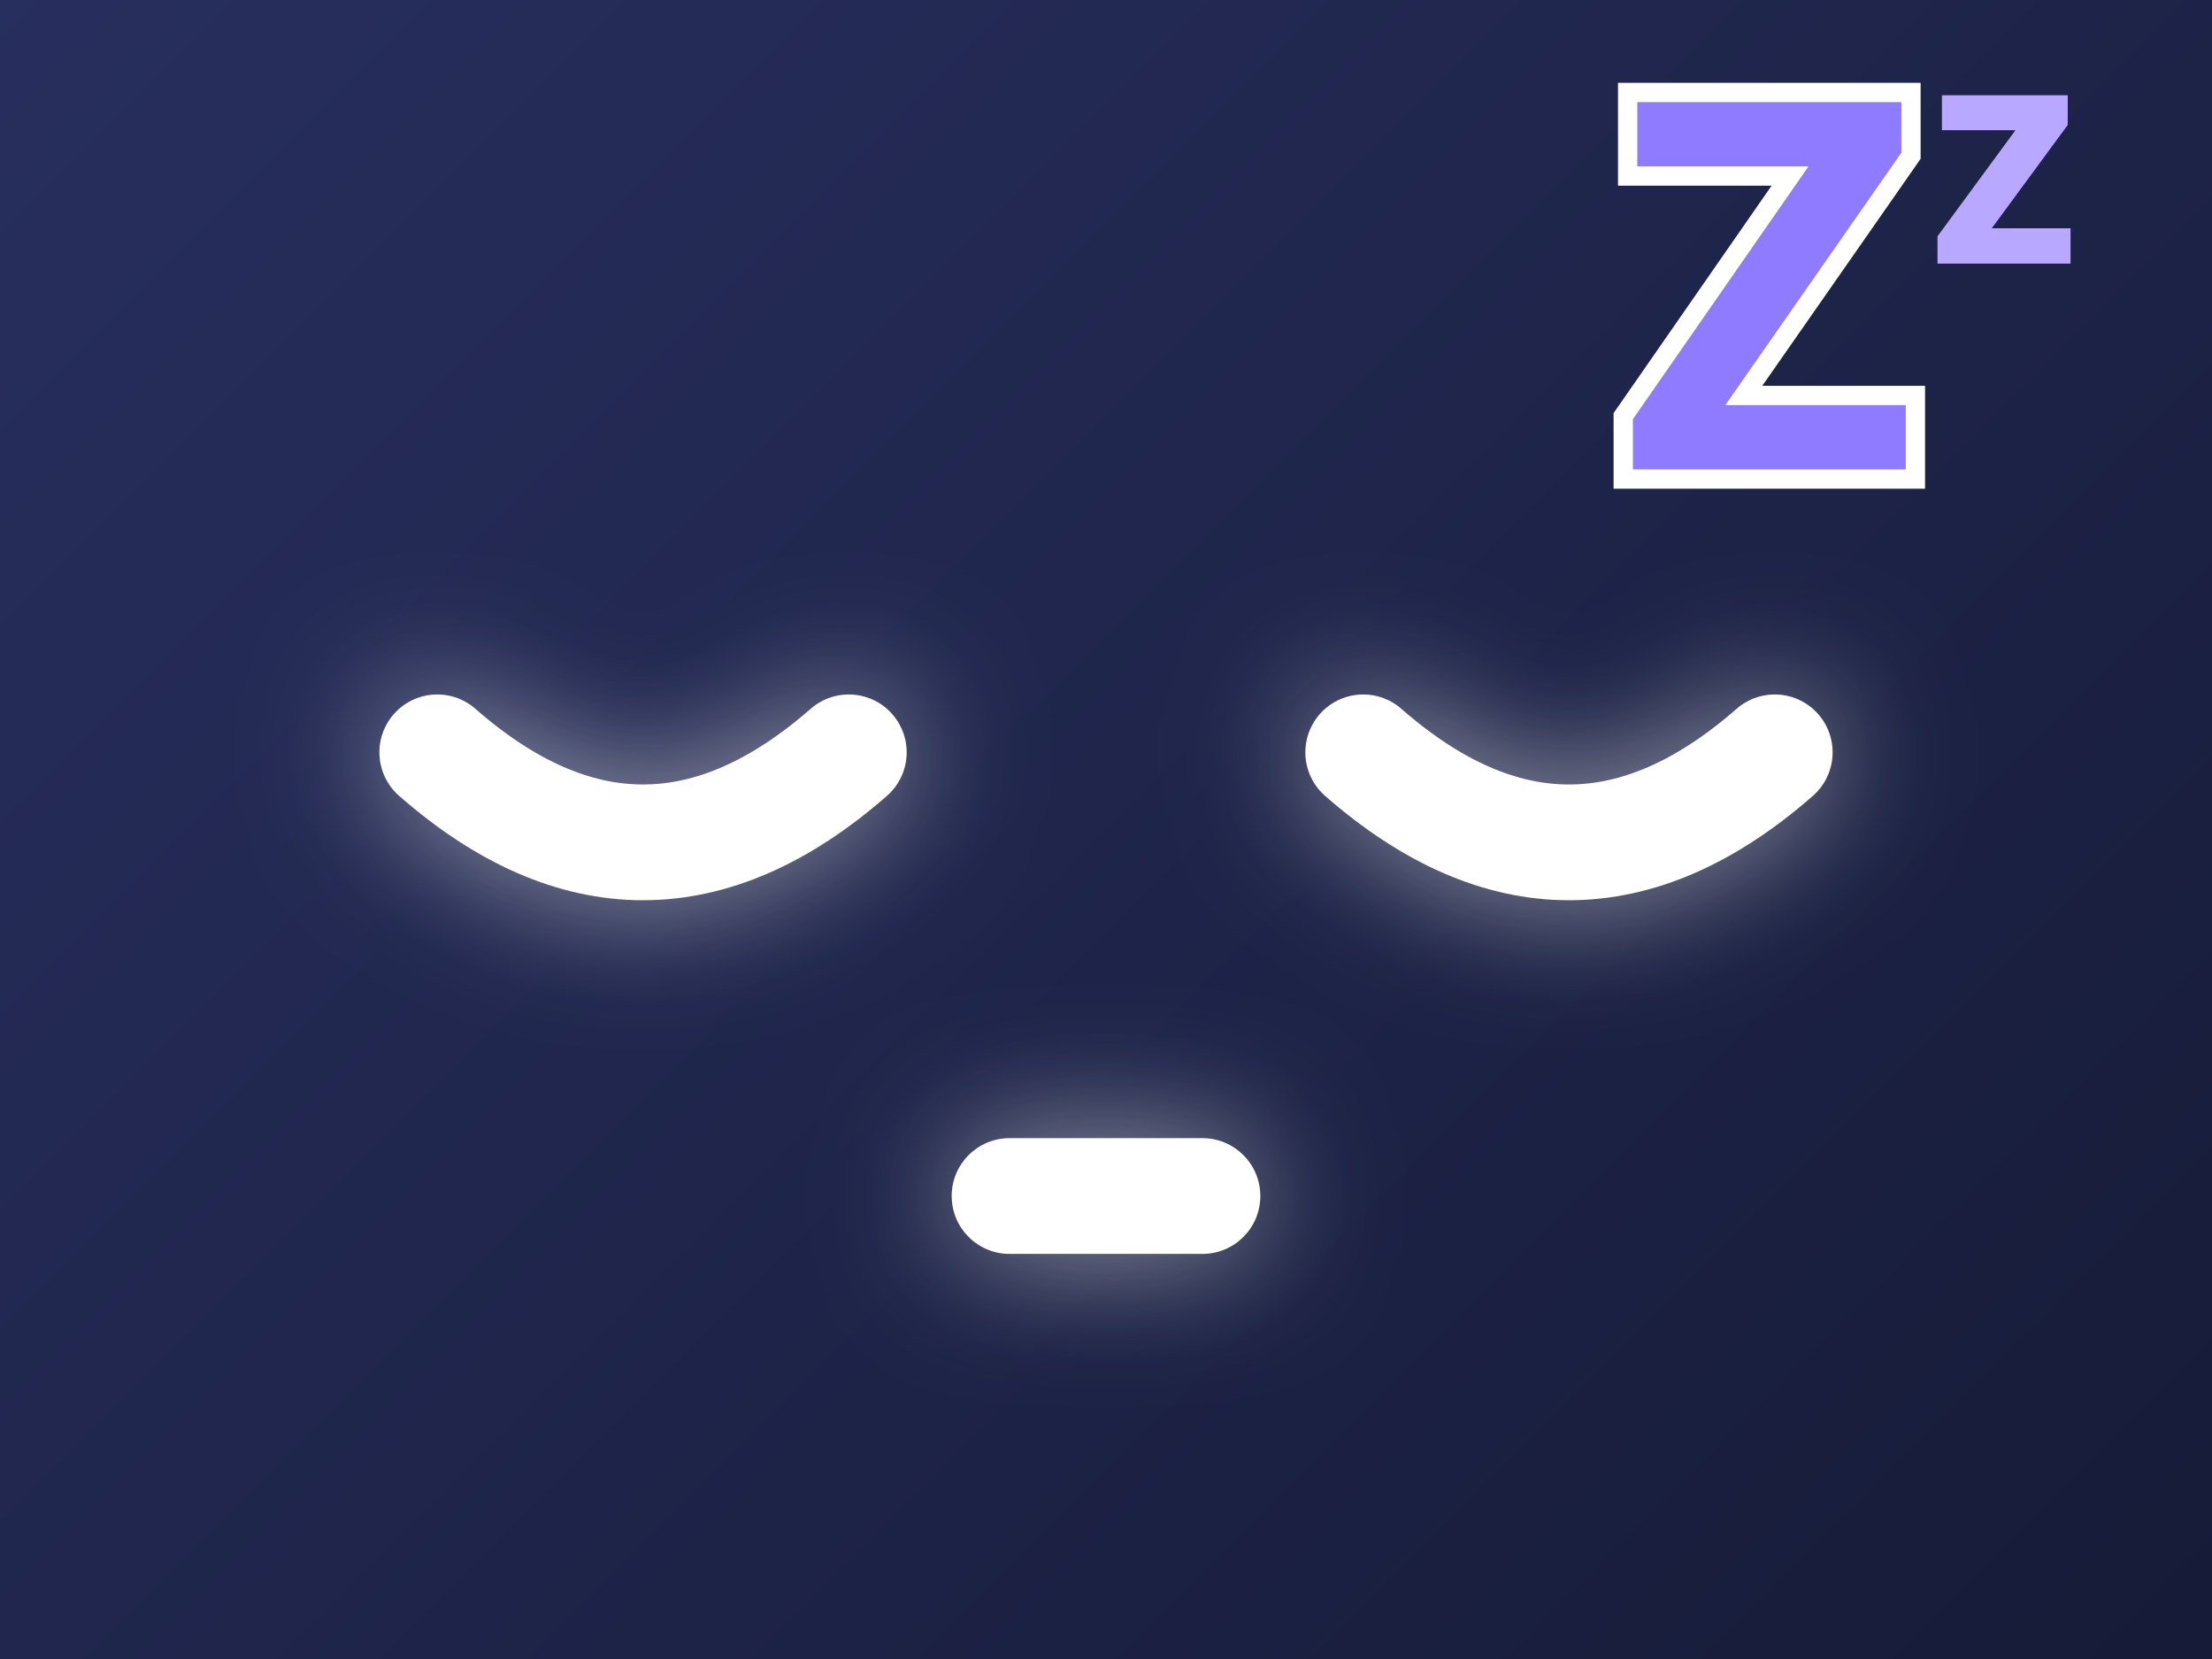
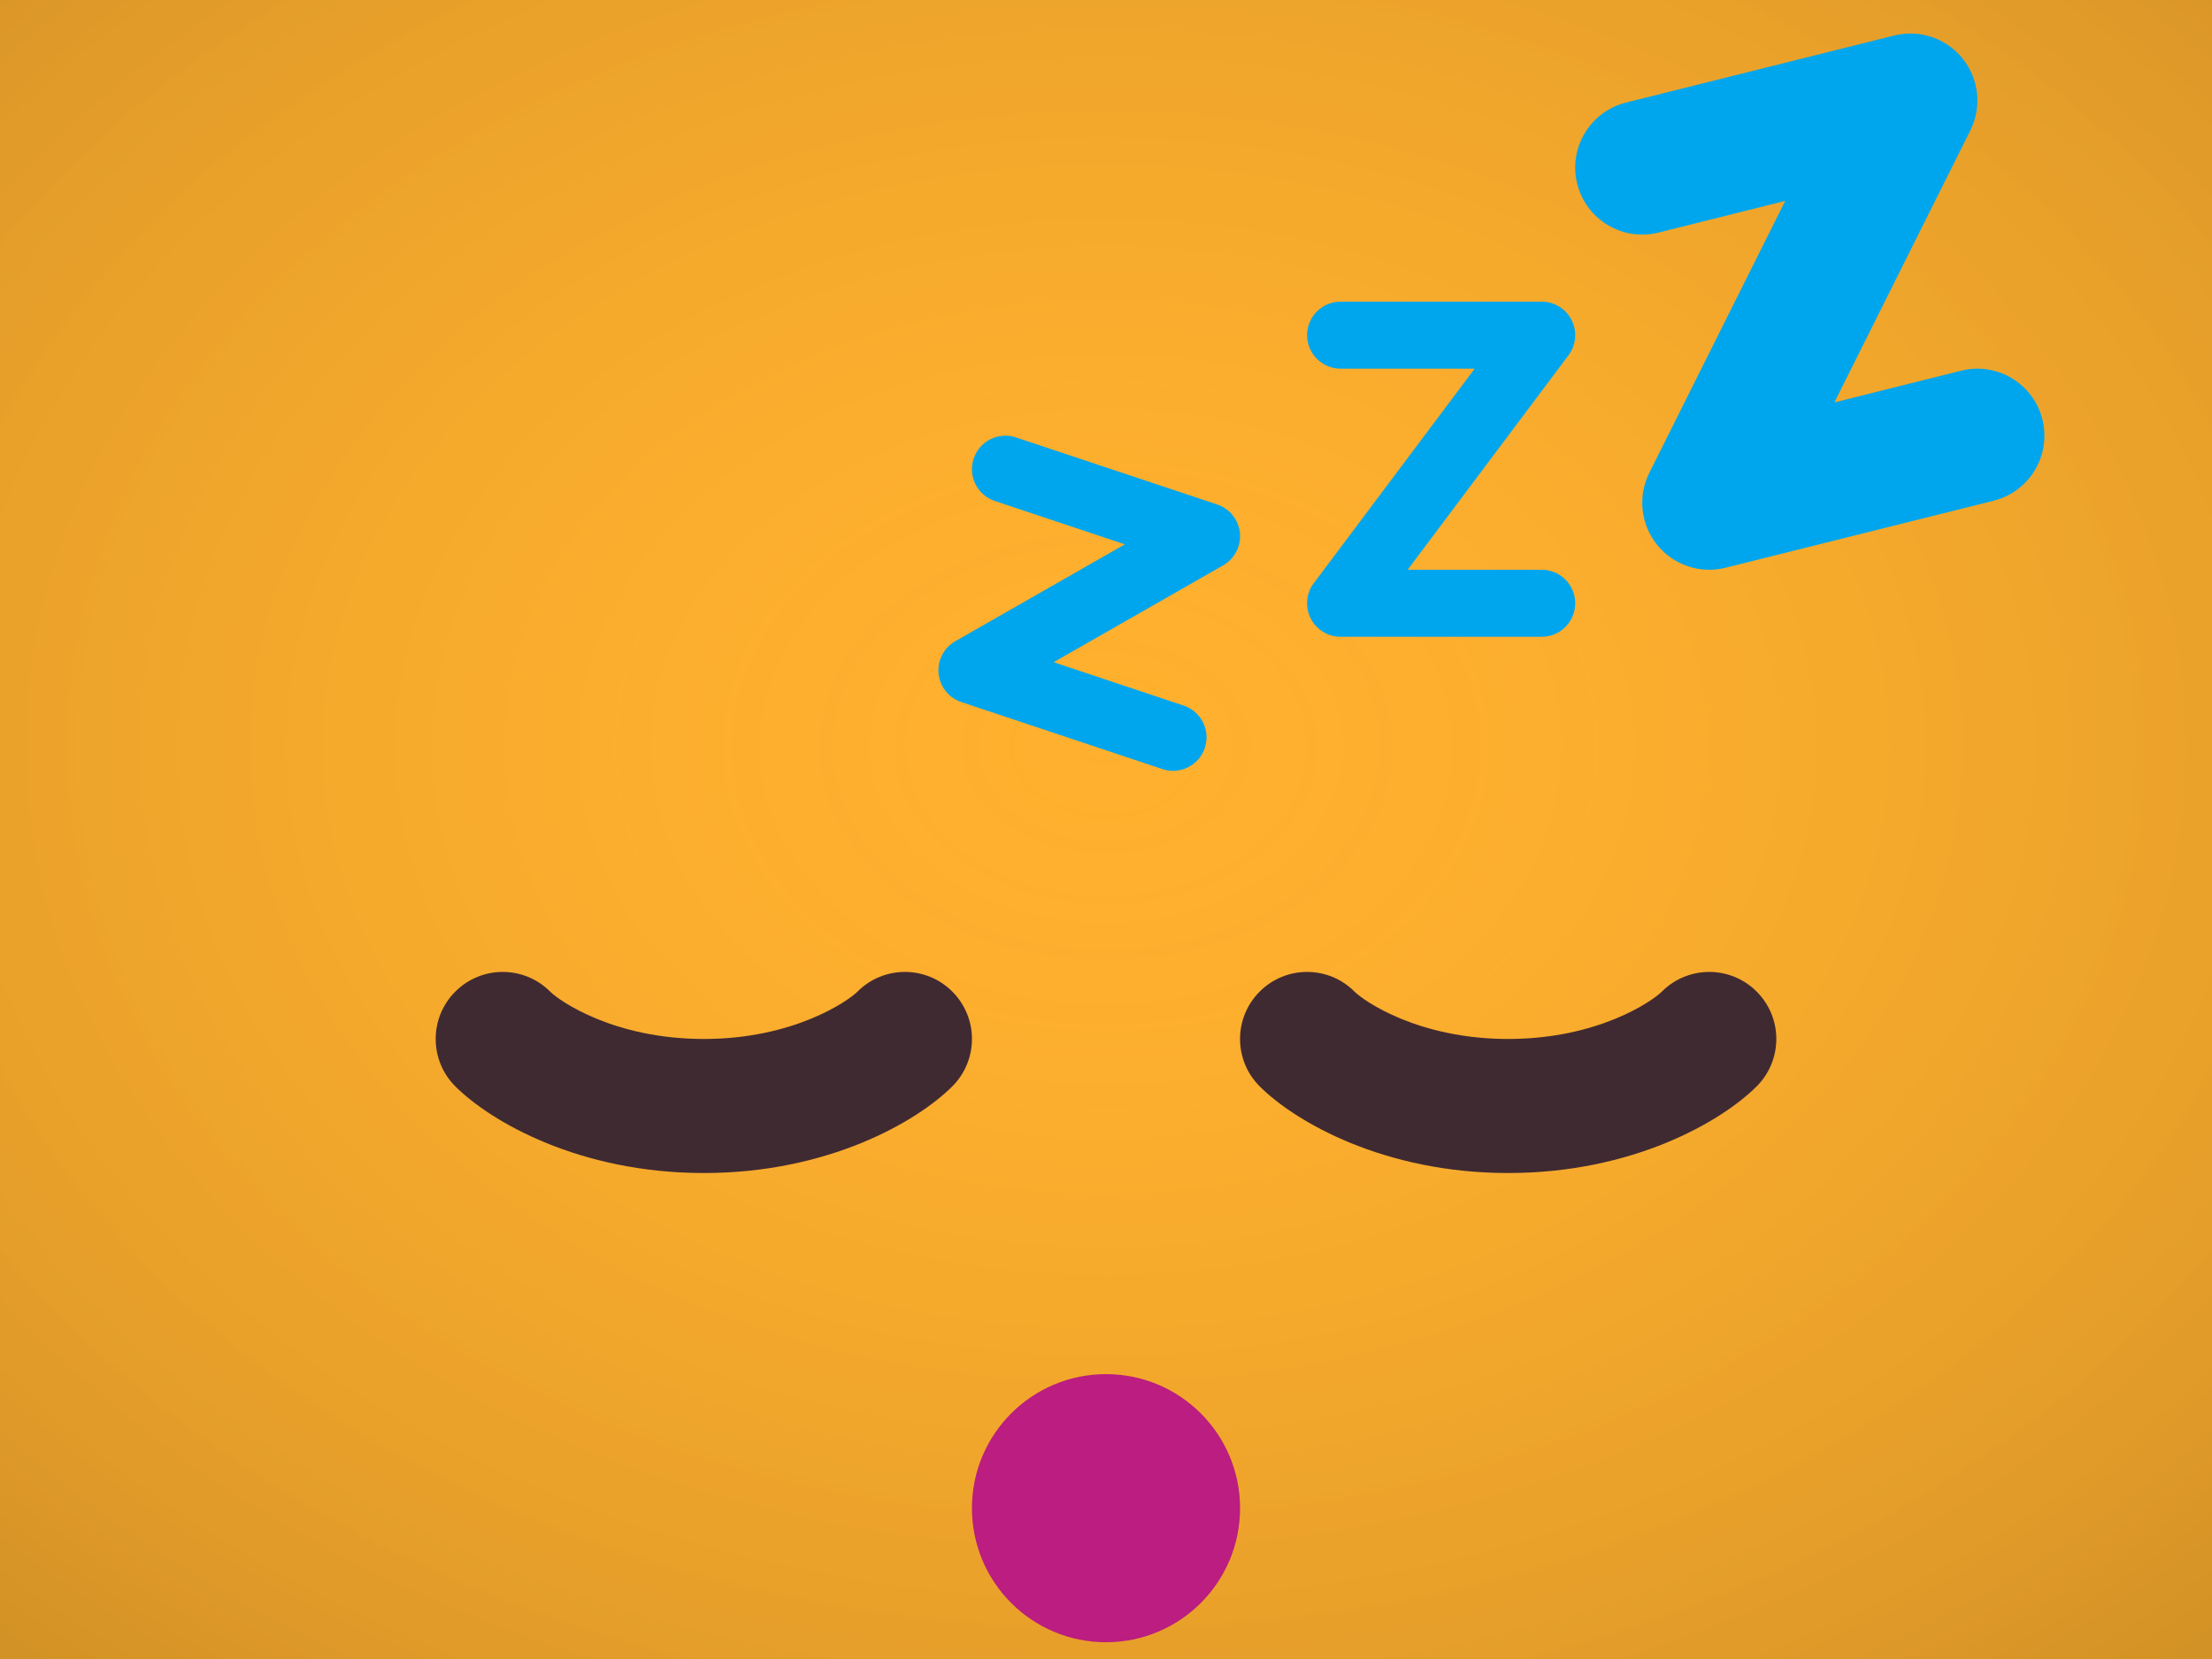
- <svg xmlns="http://www.w3.org/2000/svg" viewBox="21 21.75 86 64.5">
+ <svg xmlns="http://www.w3.org/2000/svg" width="320" height="240" viewBox="-0.5 1.5 33 24.75">
  <defs>
-     <linearGradient id="shell" x1="0" y1="0" x2="0" y2="1">
-       <stop offset="0" stop-color="#a8e2ff" />
-       <stop offset="1" stop-color="#3f95ee" />
-     </linearGradient>
-     <linearGradient id="screen" x1="0" y1="0" x2="1" y2="1">
-       <stop offset="0" stop-color="#2c3468" />
-       <stop offset="1" stop-color="#0f1328" />
-     </linearGradient>
-     <linearGradient id="base" x1="0" y1="0" x2="0" y2="1">
-       <stop offset="0" stop-color="#ffcb5c" />
-       <stop offset="1" stop-color="#ff8a3d" />
-     </linearGradient>
-     <filter id="glow" x="-1" y="-1" width="3" height="3">
-       <feGaussianBlur stdDeviation="2.5" />
-     </filter>
+     <radialGradient id="skin" cx="50%" cy="45%" r="75%">
+       <stop offset="0" stop-color="#FFB02E" stop-opacity="0" />
+       <stop offset="1" stop-color="#000" stop-opacity=".18" />
+     </radialGradient>
  </defs>
-   <rect x="0" y="0" width="128" height="128" fill="url(#screen)" />
-   <g filter="url(#glow)" opacity=".55">
-     <path d="M38 51 Q46 58 54 51 M74 51 Q82 58 90 51" stroke="#fff" stroke-width="4.5" stroke-linecap="round" stroke-linejoin="round" fill="none" />
-     <rect x="58" y="66" width="12" height="4.5" rx="2.25" fill="#fff" />
-   </g>
-   <path d="M38 51 Q46 58 54 51 M74 51 Q82 58 90 51" stroke="#fff" stroke-width="4.5" stroke-linecap="round" stroke-linejoin="round" fill="none" />
-   <rect x="58" y="66" width="12" height="4.5" rx="2.25" fill="#fff" />
-   <text x="84" y="40" font-family="Arial Rounded MT Bold,Nunito,sans-serif" font-weight="900" font-size="20" fill="#8f7bff" stroke="#fff" stroke-width="1.5" paint-order="stroke">Z</text>
-   <text x="96" y="32" font-family="Arial Rounded MT Bold,Nunito,sans-serif" font-weight="900" font-size="12" fill="#b9a8ff">z</text>
+   <rect x="-0.5" y="1.5" width="33" height="24.75" fill="#FFB02E" />
+   <rect x="-0.5" y="1.5" width="33" height="24.75" fill="url(#skin)" />
+   <path d="M7.707 16.293C7.317 15.902 6.683 15.902 6.293 16.293C5.902 16.683 5.902 17.317 6.293 17.707C6.818 18.232 8.14 19 10 19C11.86 19 13.182 18.232 13.707 17.707C14.098 17.317 14.098 16.683 13.707 16.293C13.317 15.902 12.683 15.902 12.293 16.293C12.151 16.435 11.34 17 10 17C8.66 17 7.849 16.435 7.707 16.293Z" fill="#402A32" />
+   <path d="M19.707 16.293C19.317 15.902 18.683 15.902 18.293 16.293C17.902 16.683 17.902 17.317 18.293 17.707C18.818 18.232 20.14 19 22 19C23.86 19 25.182 18.232 25.707 17.707C26.098 17.317 26.098 16.683 25.707 16.293C25.317 15.902 24.683 15.902 24.293 16.293C24.151 16.435 23.34 17 22 17C20.66 17 19.849 16.435 19.707 16.293Z" fill="#402A32" />
+   <path d="M14 24C14 22.895 14.895 22 16 22C17.105 22 18 22.895 18 24C18 25.105 17.105 26 16 26C14.895 26 14 25.105 14 24Z" fill="#BB1D80" />
+   <path d="M28.78 2.374C29.024 2.679 29.069 3.098 28.894 3.447L26.867 7.503L28.758 7.03C29.293 6.896 29.836 7.222 29.97 7.757C30.104 8.293 29.778 8.836 29.242 8.97L25.242 9.97C24.864 10.065 24.464 9.93 24.22 9.626C23.976 9.321 23.931 8.902 24.106 8.553L26.133 4.497L24.242 4.97C23.707 5.104 23.164 4.778 23.03 4.243C22.896 3.707 23.222 3.164 23.758 3.03L27.758 2.03C28.136 1.935 28.536 2.07 28.78 2.374Z" fill="#00A6ED" />
+   <path d="M19 6.5C19 6.224 19.224 6 19.5 6H22.5C22.689 6 22.863 6.107 22.947 6.276C23.032 6.446 23.014 6.648 22.9 6.8L20.5 10H22.5C22.776 10 23 10.224 23 10.5C23 10.776 22.776 11 22.5 11H19.5C19.311 11 19.137 10.893 19.053 10.724C18.968 10.554 18.986 10.351 19.1 10.2L21.5 7H19.5C19.224 7 19 6.776 19 6.5Z" fill="#00A6ED" />
+   <path d="M14.658 8.026C14.396 7.938 14.113 8.08 14.026 8.342C13.938 8.604 14.08 8.887 14.342 8.974L16.281 9.621L13.752 11.066C13.581 11.164 13.483 11.353 13.502 11.549C13.522 11.745 13.655 11.912 13.842 11.974L16.842 12.974C17.104 13.062 17.387 12.92 17.474 12.658C17.562 12.396 17.42 12.113 17.158 12.026L15.219 11.379L17.748 9.934C17.919 9.836 18.017 9.647 17.998 9.451C17.978 9.255 17.845 9.088 17.658 9.026L14.658 8.026Z" fill="#00A6ED" />
</svg>
